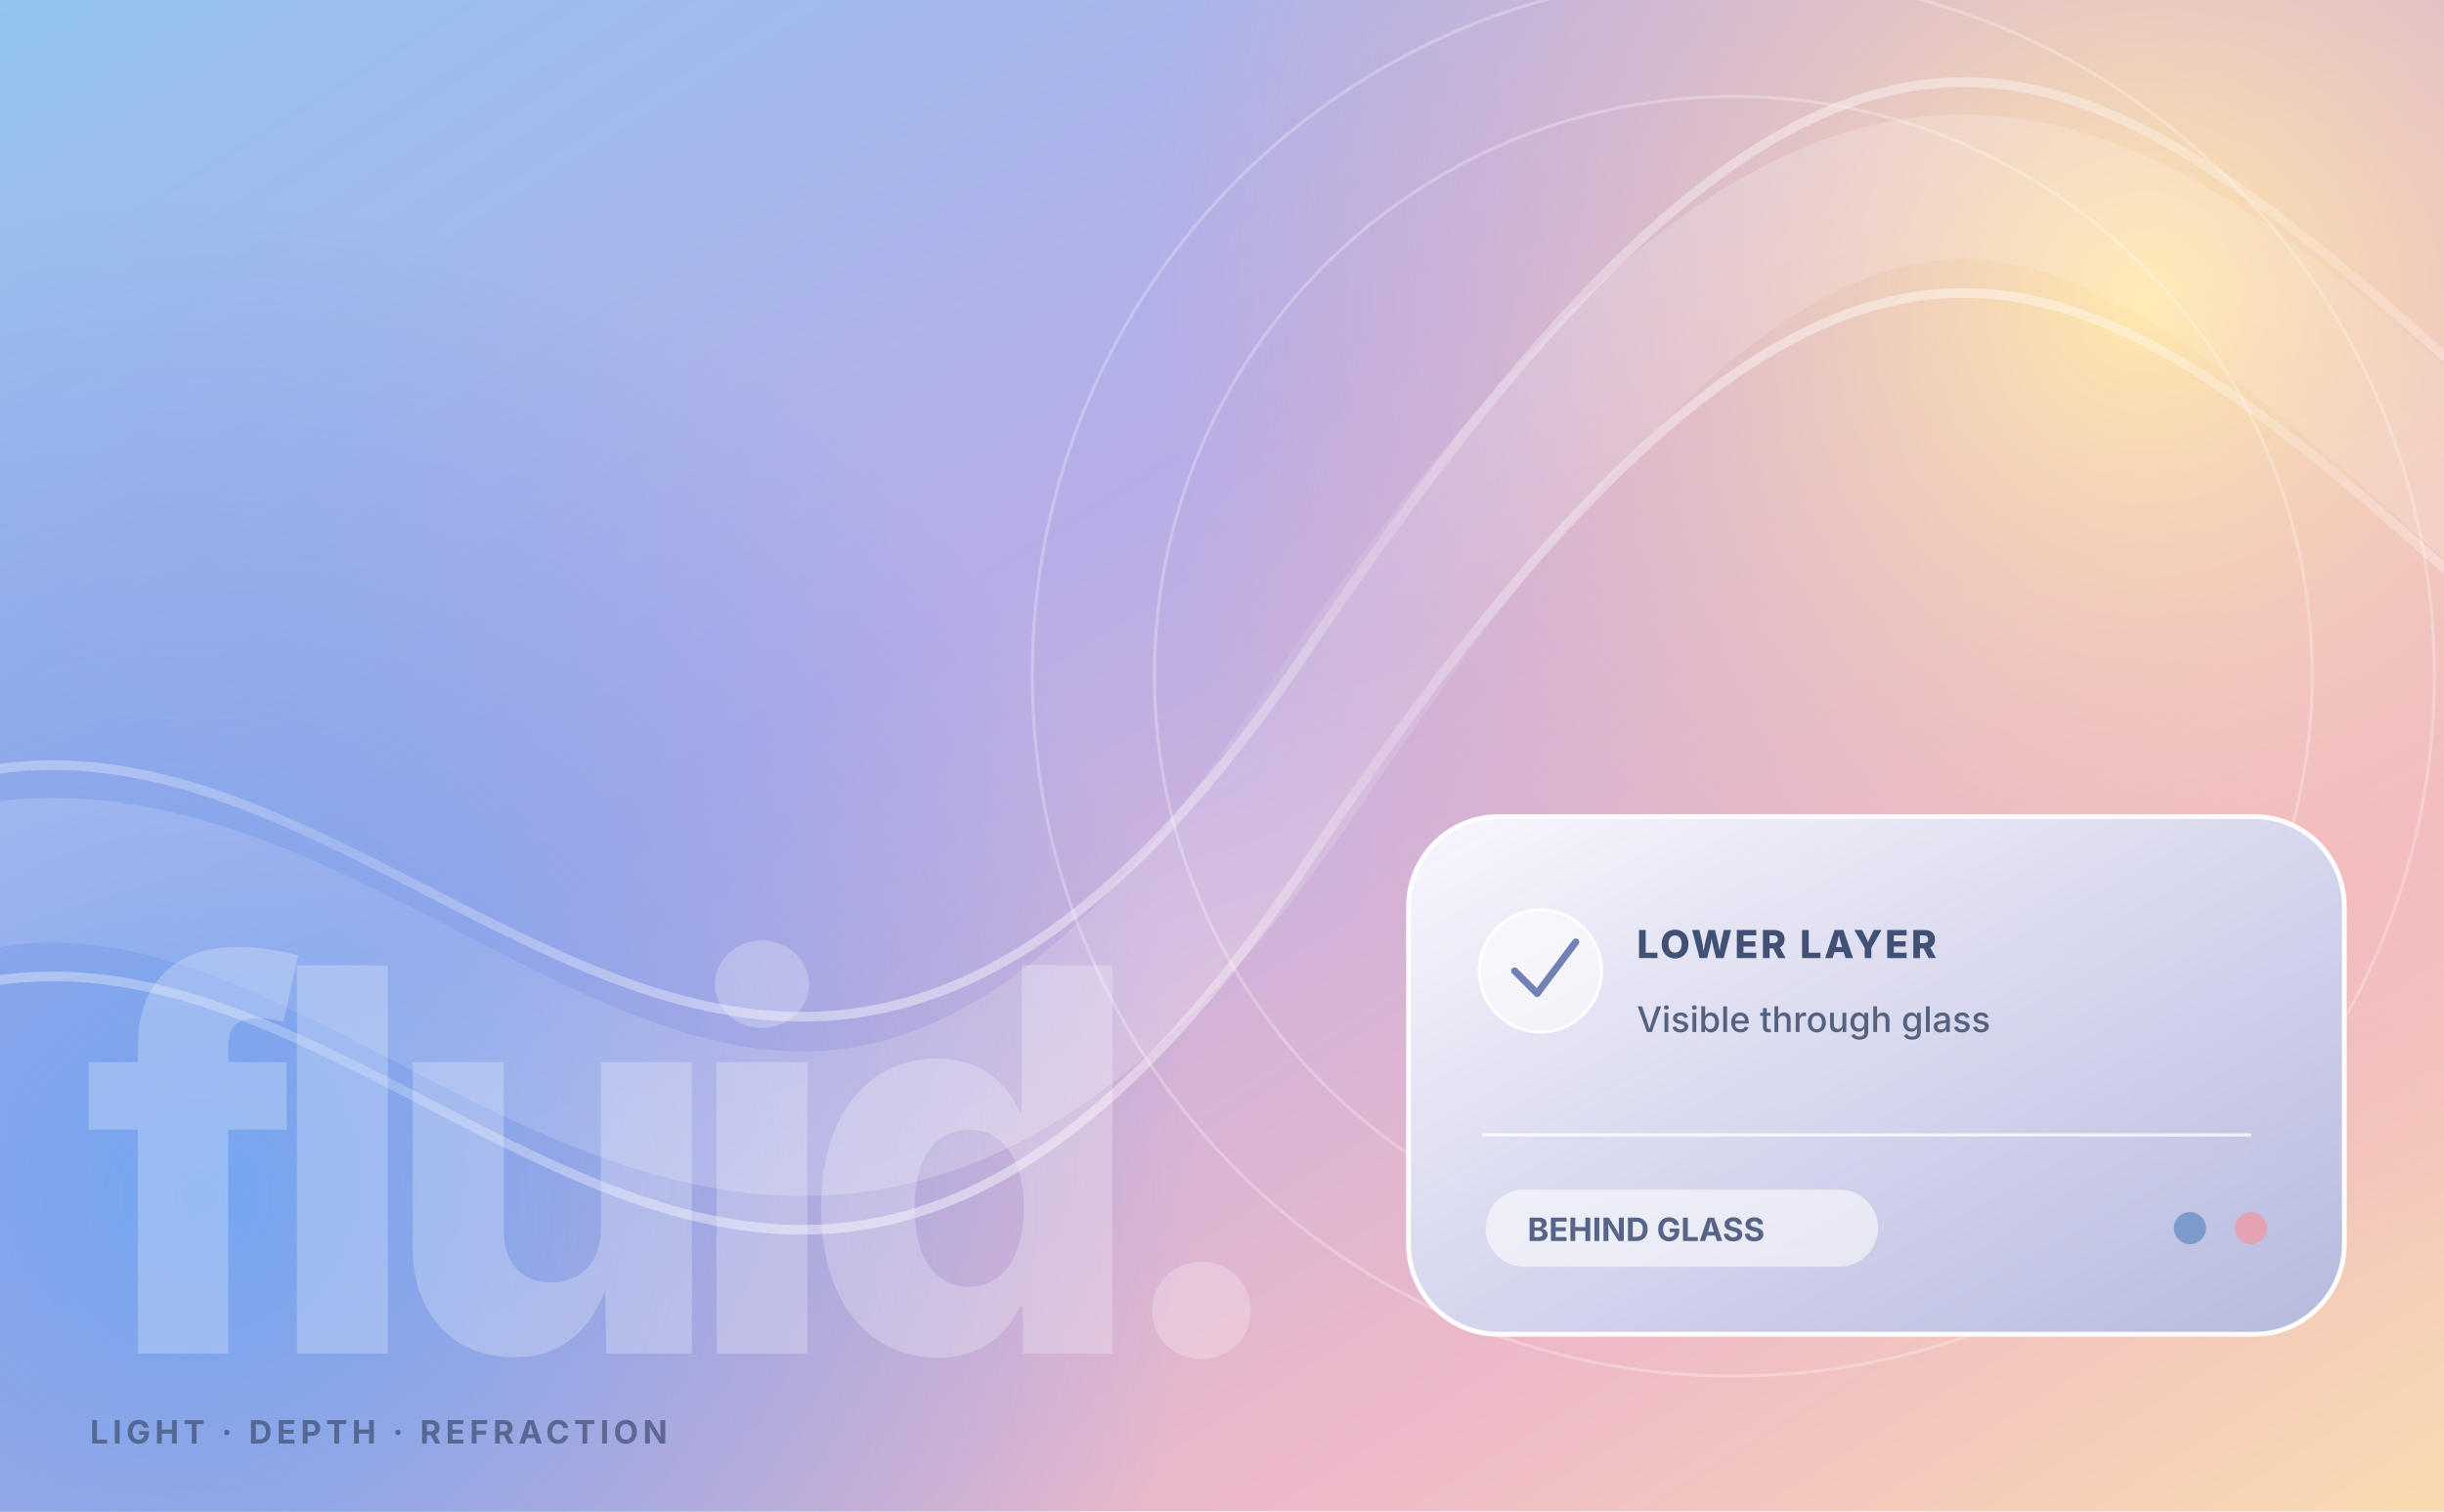
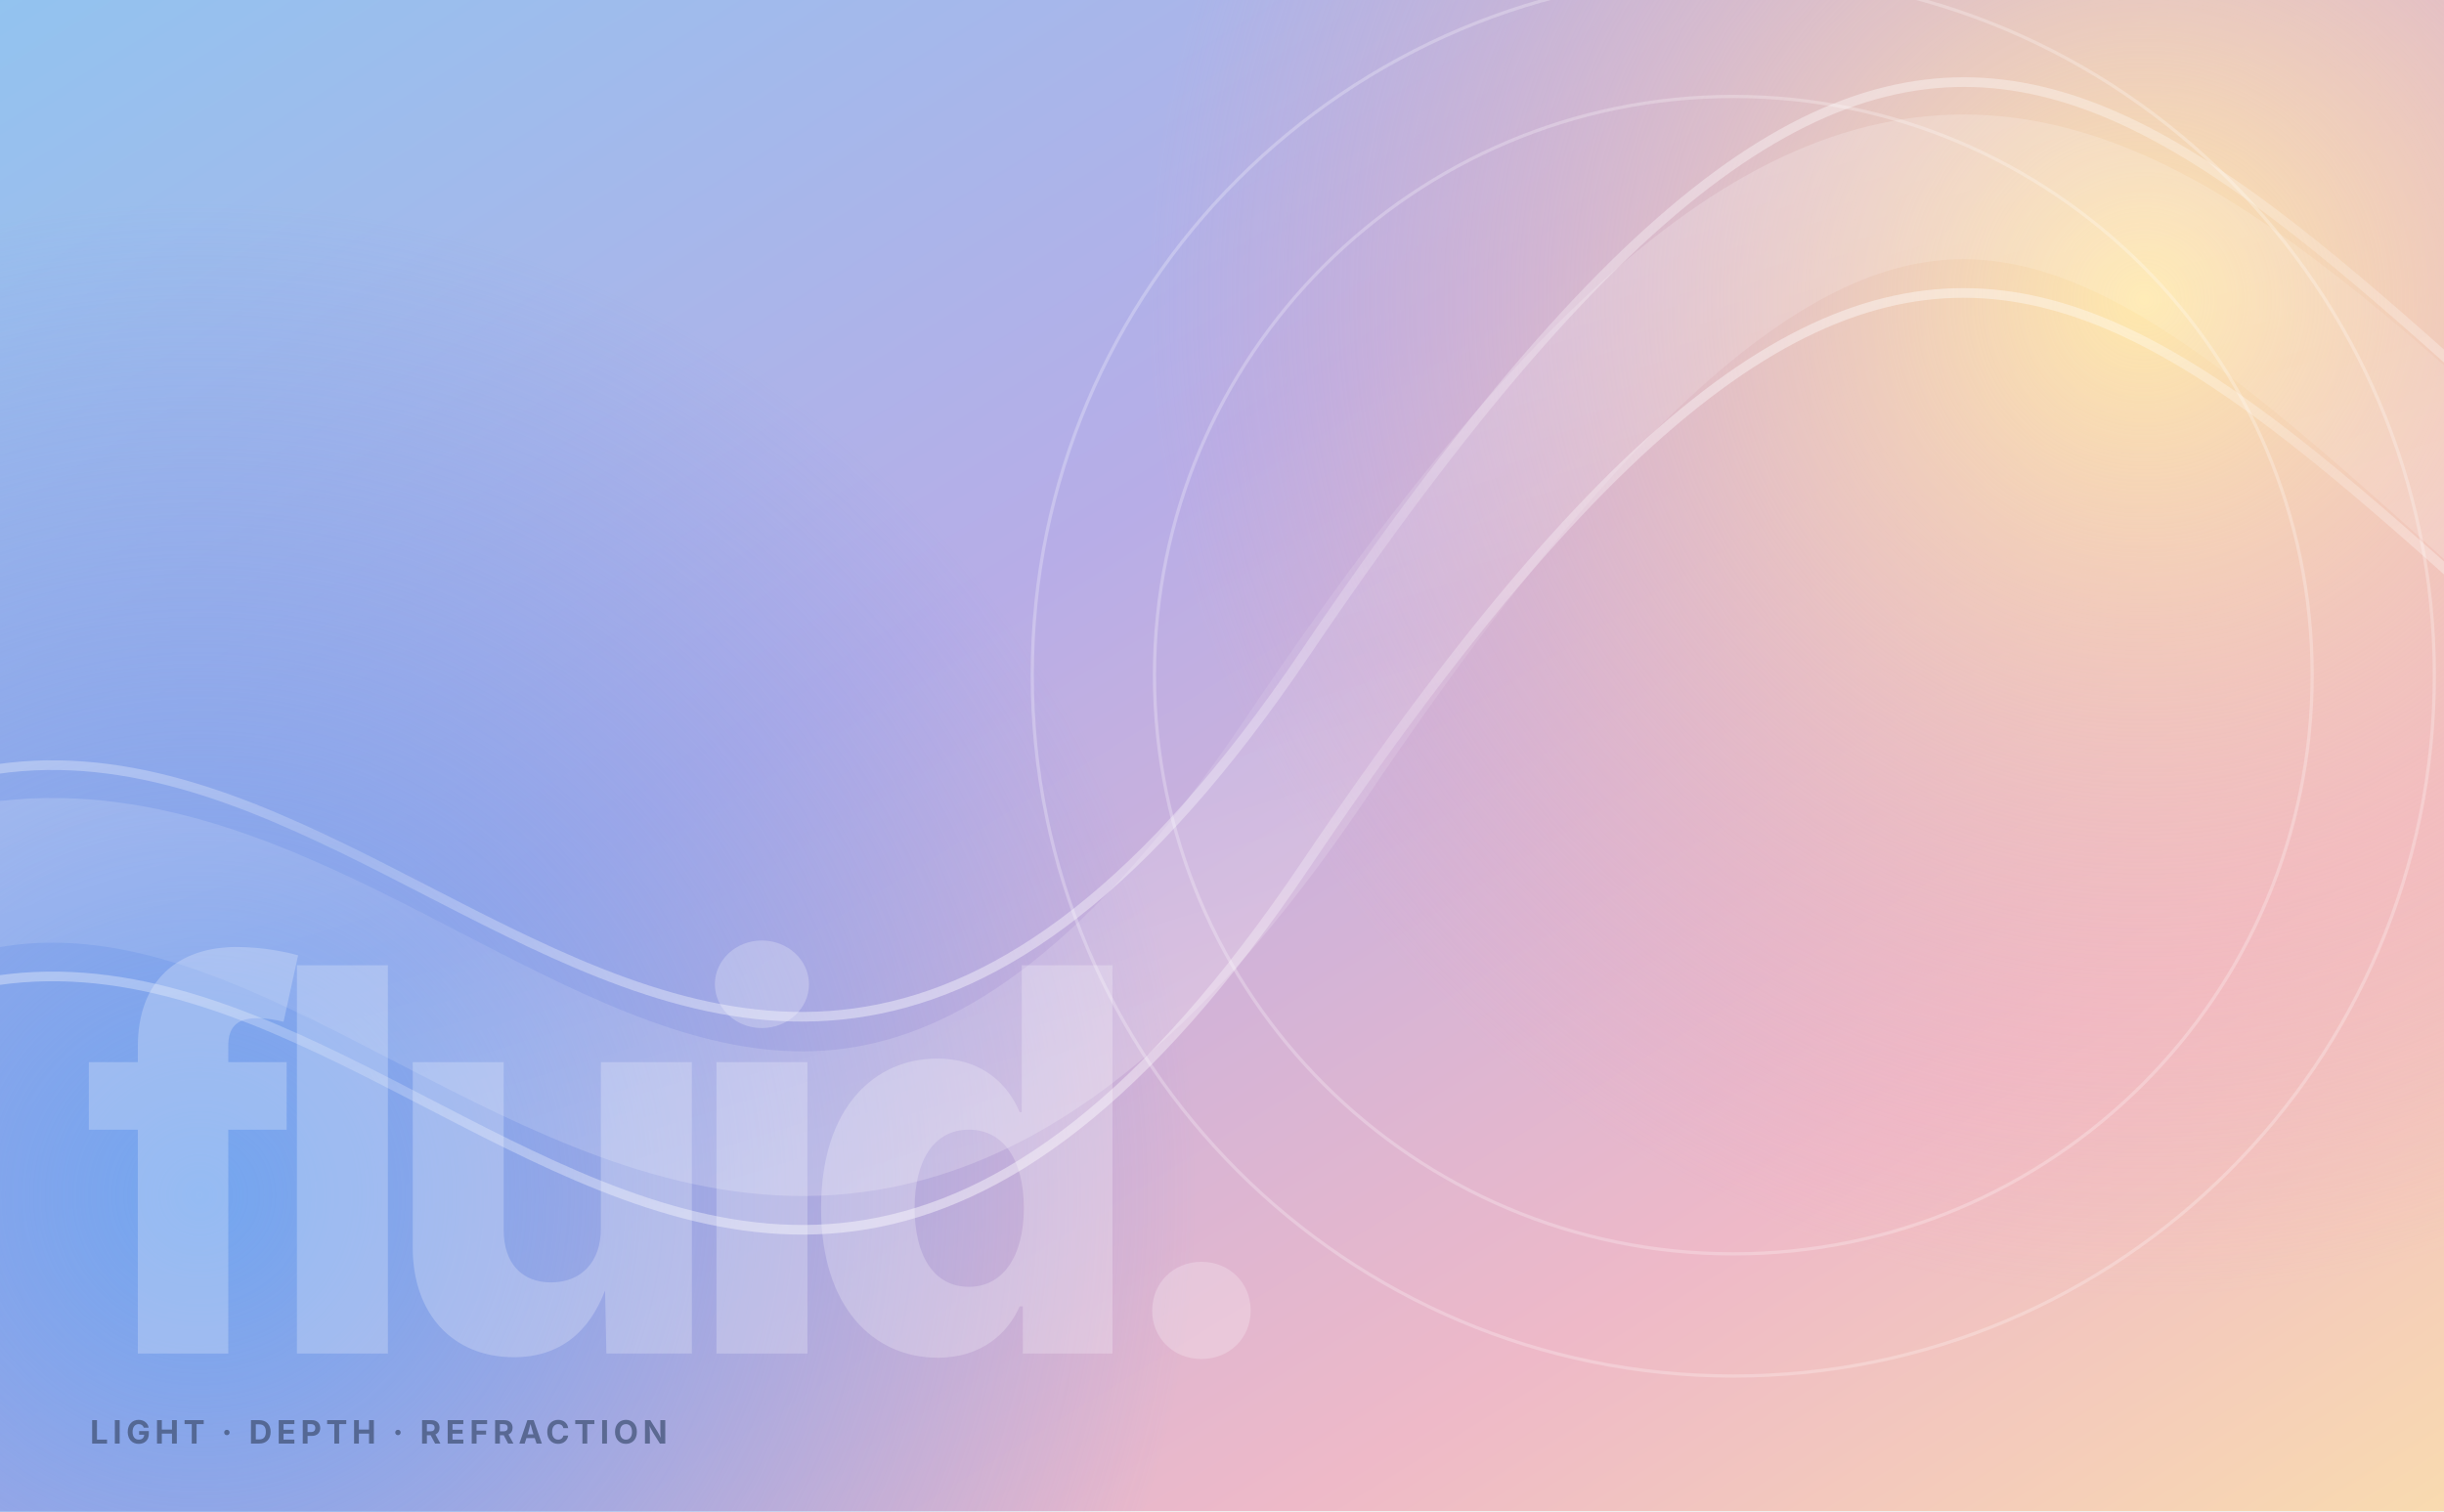
<svg xmlns="http://www.w3.org/2000/svg" width="760" height="470" viewBox="0 0 760 470">
  <defs>
    <linearGradient id="bg" x2="1" y2="1">
      <stop stop-color="#92c3ef" />
      <stop offset=".4" stop-color="#b7ade7" />
      <stop offset=".76" stop-color="#eeb9c8" />
      <stop offset="1" stop-color="#f9dbaf" />
    </linearGradient>
    <radialGradient id="blue">
      <stop stop-color="#74a6ef" />
      <stop offset="1" stop-color="#7597e8" stop-opacity="0" />
    </radialGradient>
    <radialGradient id="peach">
      <stop stop-color="#ffe9ad" />
      <stop offset="1" stop-color="#f5a8b8" stop-opacity="0" />
    </radialGradient>
    <linearGradient id="wave" x1="0" y1="0" x2="1" y2="1">
      <stop stop-color="white" stop-opacity=".98" />
      <stop offset=".52" stop-color="white" stop-opacity=".22" />
      <stop offset="1" stop-color="white" stop-opacity=".94" />
    </linearGradient>
    <linearGradient id="rear" x2="1" y2="1">
      <stop stop-color="#fbfaff" stop-opacity=".95" />
      <stop offset="1" stop-color="#aeb8e2" stop-opacity=".9" />
    </linearGradient>
  </defs>
  <rect width="760" height="470" fill="url(#bg)" />
  <circle cx="63" cy="371" r="309" fill="url(#blue)" />
  <circle cx="666" cy="94" r="309" fill="url(#peach)" />
  <g stroke="white" fill="none" stroke-opacity=".26">
    <circle cx="539" cy="210" r="180" />
    <circle cx="539" cy="210" r="218" />
  </g>
  <g fill="none" stroke="url(#wave)" stroke-linecap="round">
    <path d="M-96 328C92 130 206 533 406 236S667 70 852 225" stroke-width="45" opacity=".39" />
    <path d="M-96 295C92 98 206 499 406 203S667 37 852 192" stroke-width="3" opacity=".85" />
    <path d="M-96 361C92 163 206 566 406 269S667 103 852 258" stroke-width="3" opacity=".92" />
  </g>
  <text x="26" y="421" fill="white" fill-opacity=".24" font-family="-apple-system,BlinkMacSystemFont,'Segoe UI',sans-serif" font-size="166" letter-spacing="-11" font-weight="800">fluid.</text>
-   <g font-family="-apple-system,BlinkMacSystemFont,'Segoe UI',sans-serif">
-     <rect x="438" y="254" width="291" height="161" rx="28" fill="url(#rear)" stroke="white" stroke-opacity=".95" stroke-width="1.5" />
-     <circle cx="479" cy="302" r="19" fill="white" fill-opacity=".55" stroke="white" stroke-opacity=".9" />
-     <path d="M471 302l7 7 12-16" fill="none" stroke="#7281b1" stroke-width="2.2" stroke-linecap="round" stroke-linejoin="round" />
-     <text x="509" y="298" fill="#415075" font-size="12" font-weight="800" letter-spacing=".8">LOWER LAYER</text>
-     <text x="509" y="321" fill="#54627f" font-size="11" font-weight="550">Visible through glass</text>
-     <path d="M461 353H700" stroke="white" stroke-opacity=".75" />
-     <rect x="462" y="370" width="122" height="24" rx="12" fill="white" fill-opacity=".55" />
-     <text x="475" y="386" fill="#556487" font-size="10" font-weight="750">BEHIND GLASS</text>
-     <circle cx="681" cy="382" r="5" fill="#7c9bcc" />
-     <circle cx="700" cy="382" r="5" fill="#e5a2b2" />
-   </g>
  <text x="28" y="449" fill="#415174" fill-opacity=".73" font-family="-apple-system,BlinkMacSystemFont,sans-serif" font-size="10" font-weight="750" letter-spacing="1.4">LIGHT · DEPTH · REFRACTION</text>
</svg>
